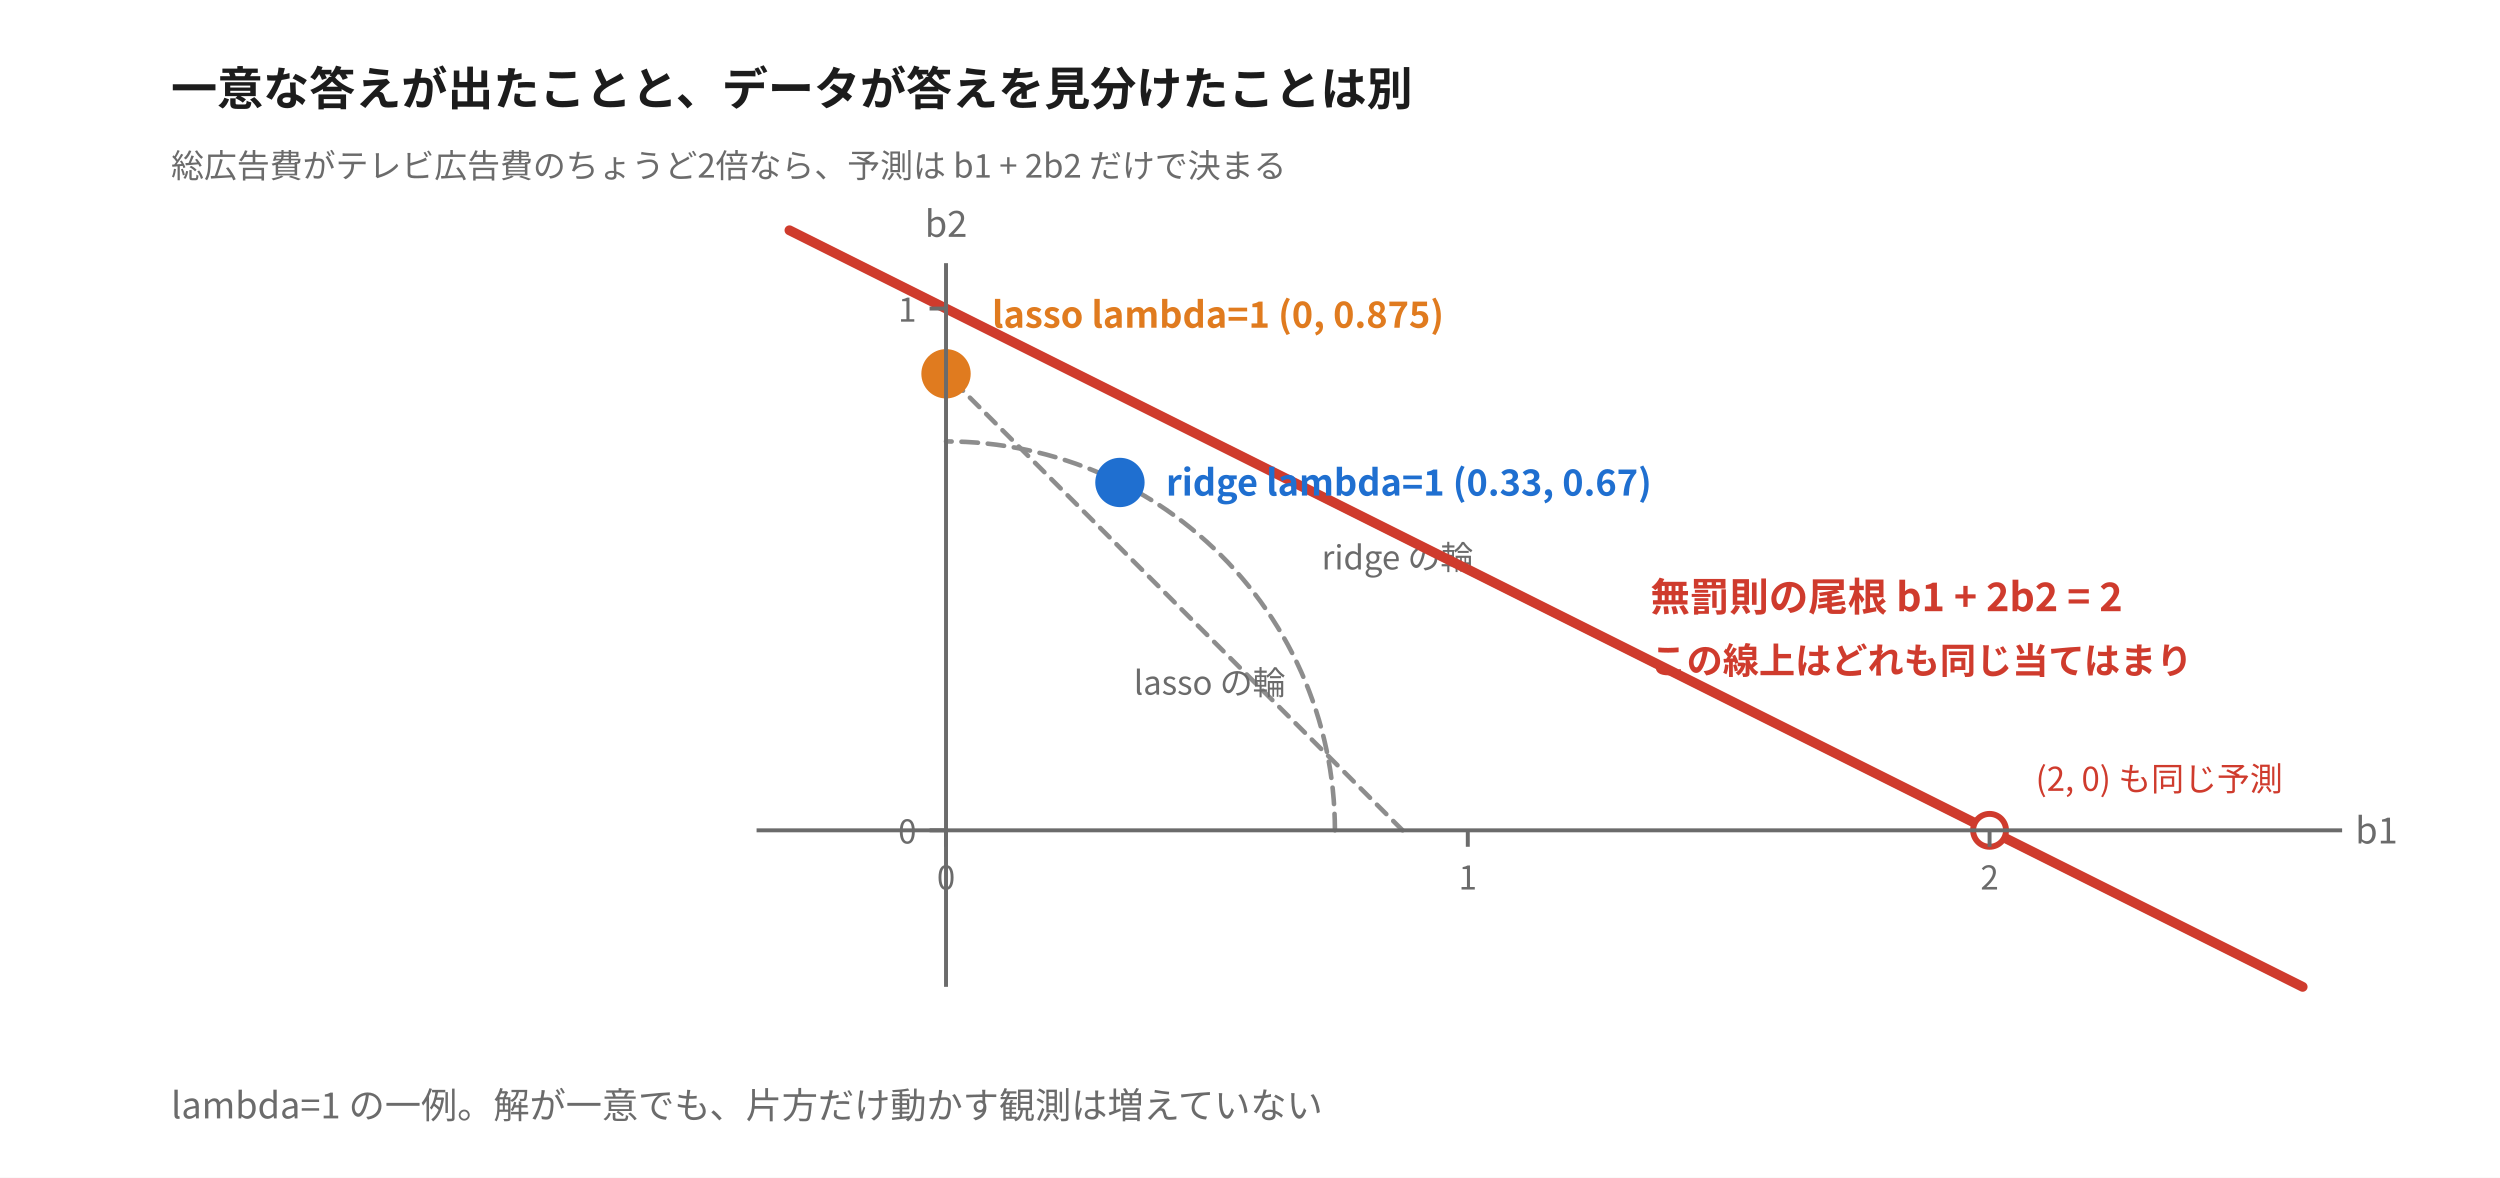
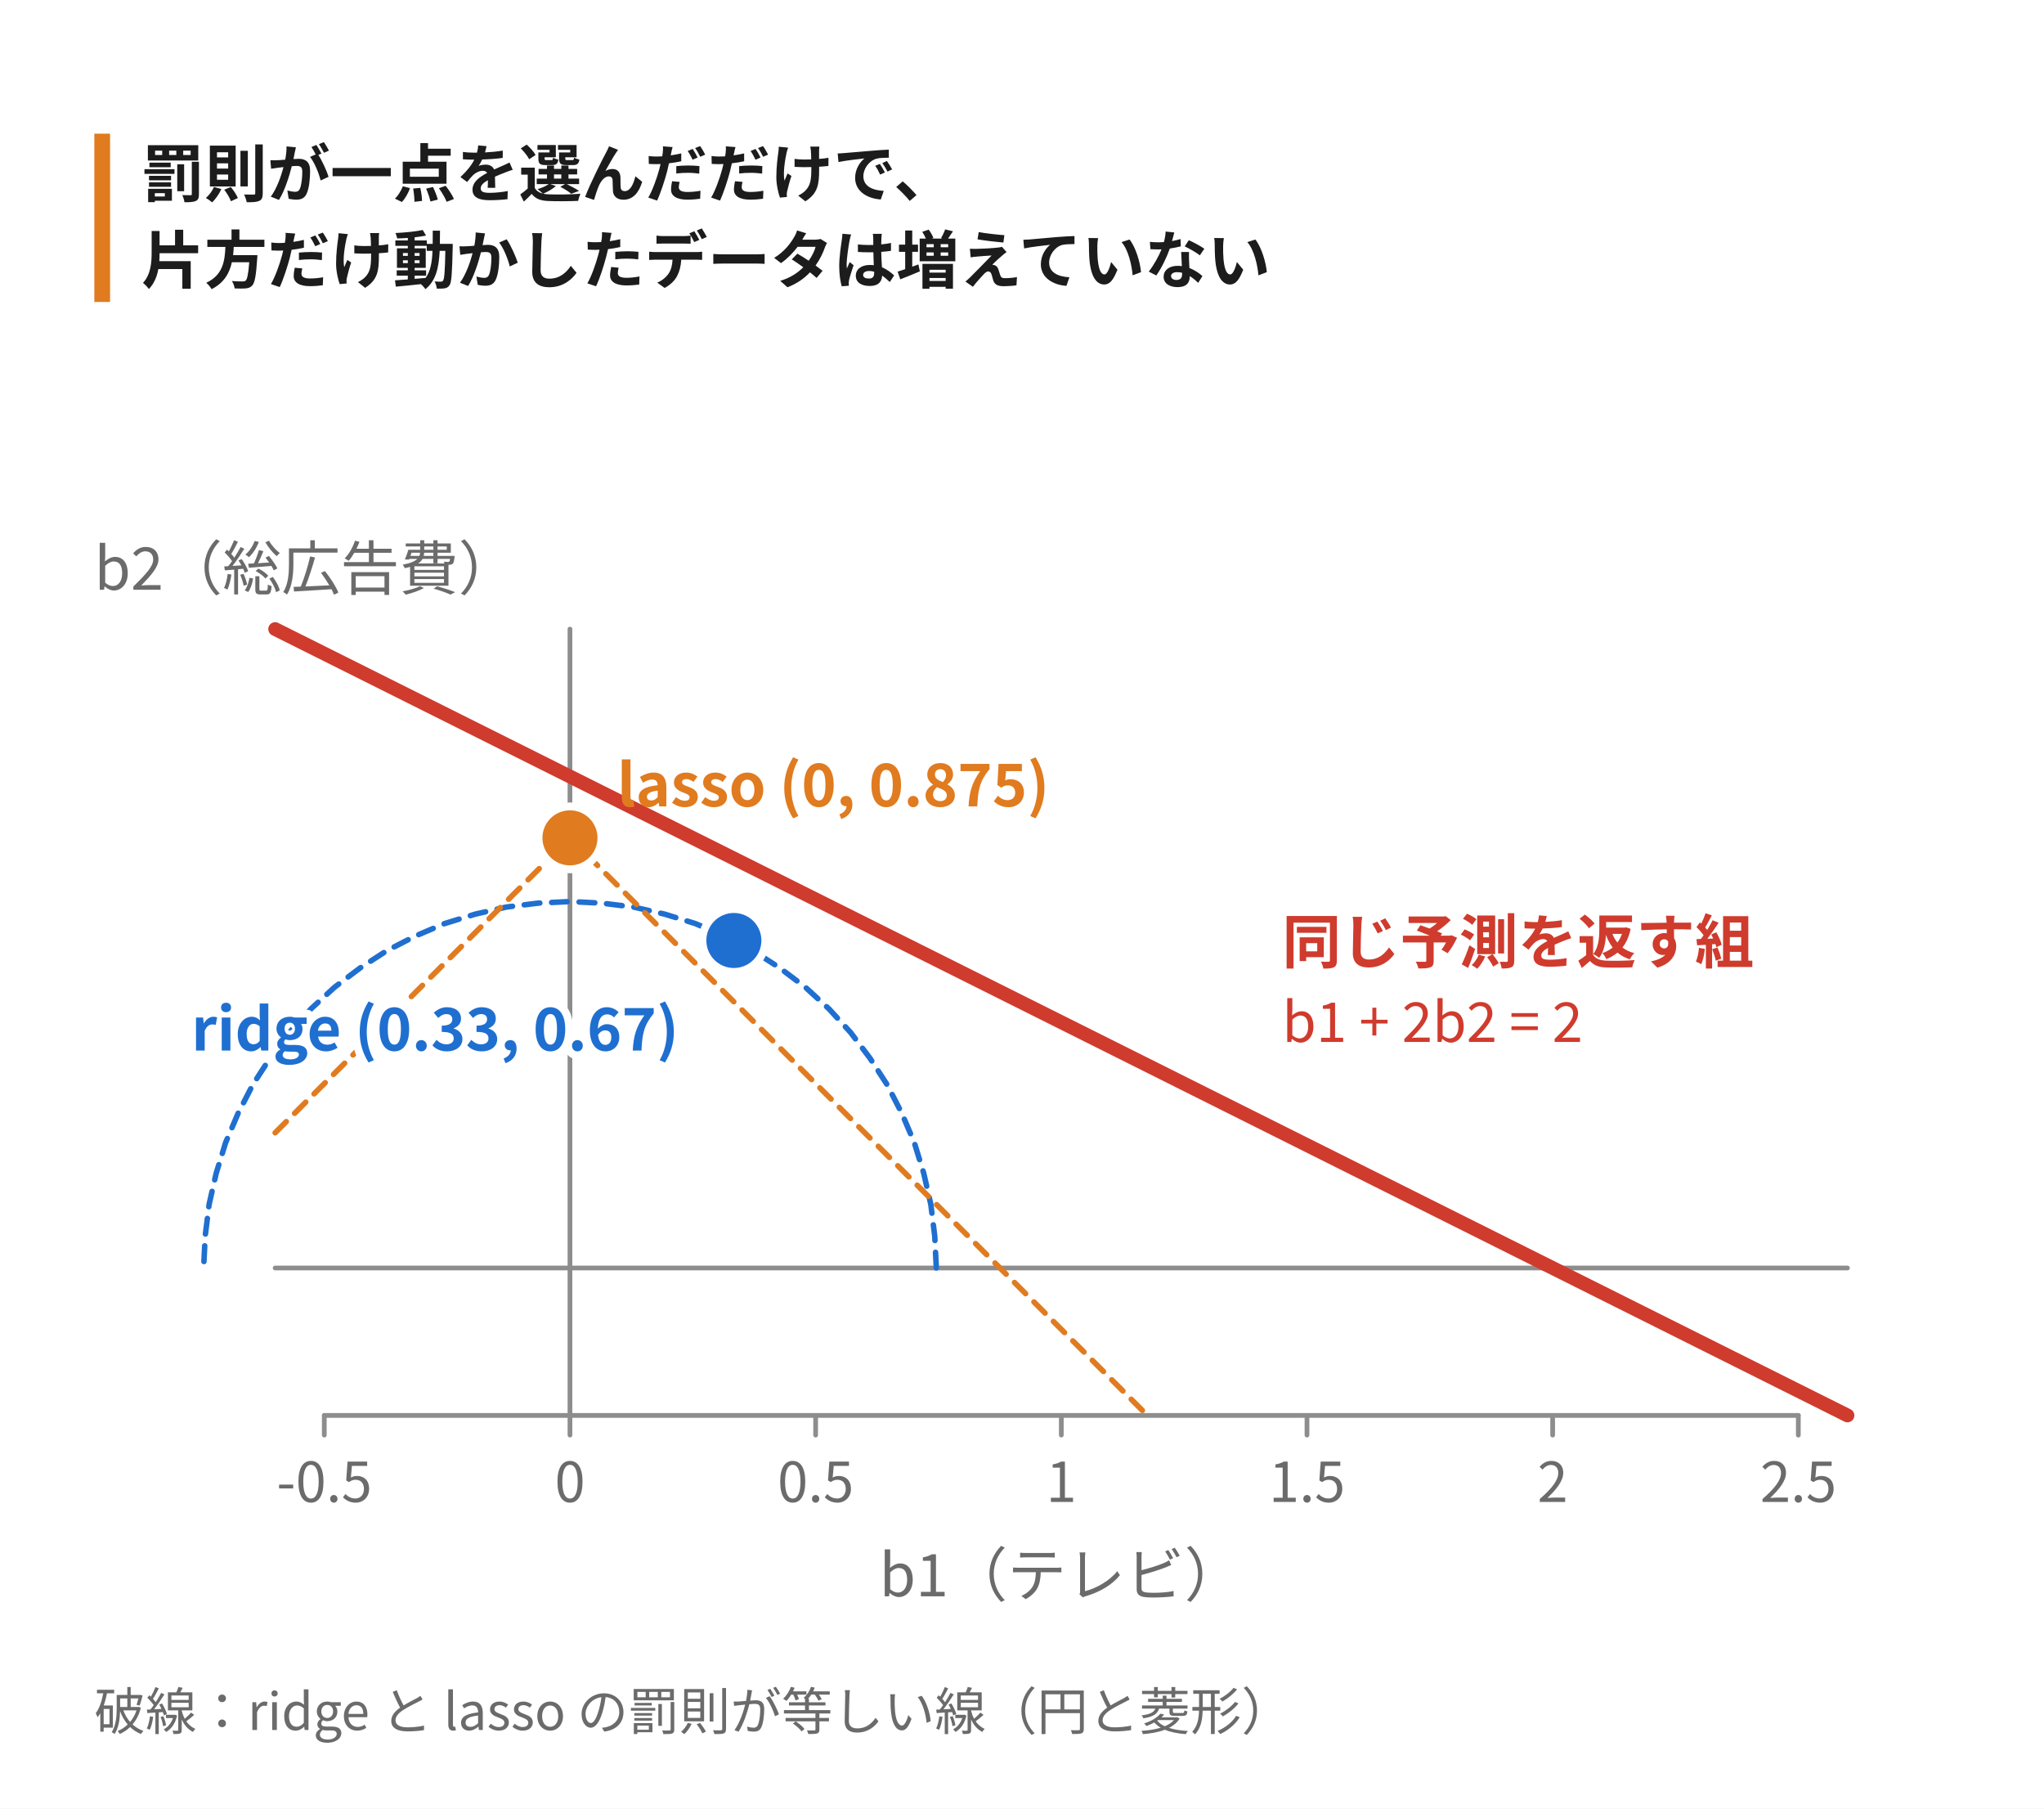
- <svg xmlns="http://www.w3.org/2000/svg" viewBox="0 0 760 358" role="img" aria-labelledby="title desc">
-   <rect x="0" y="0" width="760" height="358" fill="#ffffff" />
-   <text x="52" y="32" font-family="Noto Sans CJK JP, Hiragino Sans, Noto Sans JP, Yu Gothic, sans-serif" font-size="14" fill="#1c1c1c" text-anchor="start" font-weight="700">一意な答えが出たことと、データが答えを見分けたことは別</text>
-   <text x="52" y="54" font-family="Noto Sans CJK JP, Hiragino Sans, Noto Sans JP, Yu Gothic, sans-serif" font-size="10" fill="#6b6b6b" text-anchor="start" font-weight="400">総広告費がテレビ広告費のちょうど2倍なら、予測は b1 + 2b2 だけで決まる</text>
-   <path d="M 405.82 252.42 L 405.77 249.32 L 405.65 246.23 L 405.45 243.14 L 405.17 240.06 L 404.8 236.98 L 404.36 233.92 L 403.84 230.87 L 403.23 227.83 L 402.55 224.82 L 401.79 221.82 L 400.95 218.84 L 400.03 215.88 L 399.03 212.95 L 397.96 210.05 L 396.82 207.17 L 395.59 204.33 L 394.3 201.52 L 392.93 198.74 L 391.49 196 L 389.98 193.3 L 388.39 190.64 L 386.74 188.03 L 385.02 185.45 L 383.24 182.92 L 381.38 180.44 L 379.47 178.01 L 377.49 175.63 L 375.45 173.31 L 373.35 171.03 L 371.19 168.82 L 368.97 166.66 L 366.7 164.56 L 364.37 162.52 L 361.99 160.54 L 359.56 158.62 L 357.08 156.77 L 354.55 154.98 L 351.98 153.26 L 349.36 151.61 L 346.7 150.03 L 344 148.52 L 341.26 147.08 L 338.49 145.71 L 335.67 144.41 L 332.83 143.19 L 329.96 142.04 L 327.05 140.97 L 324.12 139.98 L 321.17 139.06 L 318.19 138.22 L 315.19 137.46 L 312.17 136.77 L 309.13 136.17 L 306.08 135.65 L 303.02 135.2 L 299.94 134.84 L 296.86 134.55 L 293.77 134.35 L 290.68 134.23 L 287.59 134.19" fill="none" stroke="#8d8d8d" stroke-width="1.4" stroke-linecap="round" stroke-linejoin="round" opacity="1" stroke-dasharray="5 3" />
-   <line x1="426.38" y1="252.42" x2="287.59" y2="113.63" stroke="#8d8d8d" stroke-width="1.4" stroke-linecap="round" opacity="1" stroke-dasharray="4 3" />
-   <text x="401.79" y="173.11" font-family="Noto Sans CJK JP, Hiragino Sans, Noto Sans JP, Yu Gothic, sans-serif" font-size="10" fill="#6b6b6b" text-anchor="start" font-weight="400">ridge の輪</text>
-   <text x="344.69" y="211.18" font-family="Noto Sans CJK JP, Hiragino Sans, Noto Sans JP, Yu Gothic, sans-serif" font-size="10" fill="#6b6b6b" text-anchor="start" font-weight="400">lasso の輪</text>
-   <line x1="240.0" y1="70.01" x2="700.0" y2="300.0" stroke="#cf3b2d" stroke-width="3.0" stroke-linecap="round" opacity="1" />
-   <text x="501.72" y="185.8" font-family="Noto Sans CJK JP, Hiragino Sans, Noto Sans JP, Yu Gothic, sans-serif" font-size="12" fill="#cf3b2d" text-anchor="start" font-weight="700">無罰則の尾根  b1 + 2b2 = 2</text>
-   <text x="501.72" y="204.83" font-family="Noto Sans CJK JP, Hiragino Sans, Noto Sans JP, Yu Gothic, sans-serif" font-size="11" fill="#cf3b2d" text-anchor="start" font-weight="700">この線上はどれも同じ当てはまり</text>
-   <circle cx="340.46" cy="146.67" r="7" fill="#1f6fd0" stroke="#1f6fd0" stroke-width="1.0" opacity="1" />
-   <text x="354.46" y="150.67" font-family="Noto Sans CJK JP, Hiragino Sans, Noto Sans JP, Yu Gothic, sans-serif" font-size="11" fill="#1f6fd0" text-anchor="start" font-weight="700">ridge lambda=1  (0.33, 0.67)</text>
-   <circle cx="287.59" cy="113.63" r="7" fill="#e07b1f" stroke="#e07b1f" stroke-width="1.0" opacity="1" />
-   <text x="301.59" y="99.63" font-family="Noto Sans CJK JP, Hiragino Sans, Noto Sans JP, Yu Gothic, sans-serif" font-size="11" fill="#e07b1f" text-anchor="start" font-weight="700">lasso lambda=1  (0, 0.875)</text>
-   <circle cx="604.83" cy="252.42" r="5" fill="#ffffff" stroke="#cf3b2d" stroke-width="1.8" opacity="1" />
-   <text x="618.83" y="240.42" font-family="Noto Sans CJK JP, Hiragino Sans, Noto Sans JP, Yu Gothic, sans-serif" font-size="10" fill="#cf3b2d" text-anchor="start" font-weight="400">(2, 0) も同じ予測</text>
-   <line x1="230" y1="252.42" x2="712" y2="252.42" stroke="#6b6b6b" stroke-width="1.2" stroke-linecap="butt" opacity="1" />
-   <line x1="287.59" y1="252.42" x2="287.59" y2="257.42" stroke="#6b6b6b" stroke-width="1.2" stroke-linecap="butt" opacity="1" />
-   <text x="287.59" y="270.42" font-family="Noto Sans CJK JP, Hiragino Sans, Noto Sans JP, Yu Gothic, sans-serif" font-size="10" fill="#6b6b6b" text-anchor="middle" font-weight="400">0</text>
-   <line x1="446.21" y1="252.42" x2="446.21" y2="257.42" stroke="#6b6b6b" stroke-width="1.2" stroke-linecap="butt" opacity="1" />
-   <text x="446.21" y="270.42" font-family="Noto Sans CJK JP, Hiragino Sans, Noto Sans JP, Yu Gothic, sans-serif" font-size="10" fill="#6b6b6b" text-anchor="middle" font-weight="400">1</text>
-   <line x1="604.83" y1="252.42" x2="604.83" y2="257.42" stroke="#6b6b6b" stroke-width="1.2" stroke-linecap="butt" opacity="1" />
-   <text x="604.83" y="270.42" font-family="Noto Sans CJK JP, Hiragino Sans, Noto Sans JP, Yu Gothic, sans-serif" font-size="10" fill="#6b6b6b" text-anchor="middle" font-weight="400">2</text>
-   <text x="716" y="256.42" font-family="Noto Sans CJK JP, Hiragino Sans, Noto Sans JP, Yu Gothic, sans-serif" font-size="11" fill="#6b6b6b" text-anchor="start" font-weight="400">b1</text>
-   <line x1="287.59" y1="300" x2="287.59" y2="80" stroke="#6b6b6b" stroke-width="1.2" stroke-linecap="butt" opacity="1" />
-   <line x1="282.59" y1="252.42" x2="287.59" y2="252.42" stroke="#6b6b6b" stroke-width="1.2" stroke-linecap="butt" opacity="1" />
-   <text x="278.59" y="256.42" font-family="Noto Sans CJK JP, Hiragino Sans, Noto Sans JP, Yu Gothic, sans-serif" font-size="10" fill="#6b6b6b" text-anchor="end" font-weight="400">0</text>
-   <line x1="282.59" y1="93.8" x2="287.59" y2="93.8" stroke="#6b6b6b" stroke-width="1.2" stroke-linecap="butt" opacity="1" />
-   <text x="278.59" y="97.8" font-family="Noto Sans CJK JP, Hiragino Sans, Noto Sans JP, Yu Gothic, sans-serif" font-size="10" fill="#6b6b6b" text-anchor="end" font-weight="400">1</text>
-   <text x="287.59" y="72" font-family="Noto Sans CJK JP, Hiragino Sans, Noto Sans JP, Yu Gothic, sans-serif" font-size="11" fill="#6b6b6b" text-anchor="middle" font-weight="400">b2</text>
-   <text x="52" y="340" font-family="Noto Sans CJK JP, Hiragino Sans, Noto Sans JP, Yu Gothic, sans-serif" font-size="11" fill="#6b6b6b" text-anchor="start" font-weight="400">lambda=1 の一例。解が一意でも、片方だけ動かす観測は増えていない</text>
+ <svg xmlns="http://www.w3.org/2000/svg" viewBox="0 0 520 460" role="img" aria-labelledby="title">
+   <rect x="0" y="0" width="520" height="460" fill="#ffffff" />
+   <line x1="70" y1="322.5" x2="470" y2="322.5" stroke="#8d8d8d" stroke-width="1.2" stroke-linecap="round" />
+   <line x1="145" y1="360" x2="145" y2="160" stroke="#8d8d8d" stroke-width="1.2" stroke-linecap="round" />
+   <path d="M 238.2 322.5 L 237.8 314.4 L 236.8 306.3 L 235 298.4 L 232.6 290.6 L 229.4 283.1 L 225.7 275.9 L 221.3 269.1 L 216.4 262.6 L 210.9 256.6 L 204.9 251.1 L 198.4 246.2 L 191.6 241.8 L 184.4 238.1 L 176.9 234.9 L 169.1 232.5 L 161.2 230.7 L 153.1 229.7 L 145 229.3 L 136.9 229.7 L 128.8 230.7 L 120.9 232.5 L 113.1 234.9 L 105.6 238.1 L 98.4 241.8 L 91.6 246.2 L 85.1 251.1 L 79.1 256.6 L 73.6 262.6 L 68.7 269.1 L 64.3 275.9 L 60.6 283.1 L 57.4 290.6 L 55 298.4 L 53.2 306.3 L 52.2 314.4 L 51.8 322.5" fill="none" stroke="#1f6fd0" stroke-width="1.4" stroke-dasharray="4 3" stroke-linejoin="round" stroke-linecap="round" />
+   <path d="M 70 288.1 L 145 213.1 L 254.4 322.5 L 291.9 360" fill="none" stroke="#e07b1f" stroke-width="1.4" stroke-dasharray="4 3" stroke-linejoin="round" stroke-linecap="round" />
+   <line x1="70" y1="160" x2="470" y2="360" stroke="#cf3b2d" stroke-width="3.5" stroke-linecap="round" />
+   <text x="326.2" y="245" font-family="Noto Sans CJK JP, Hiragino Sans, Yu Gothic, sans-serif" font-size="15" text-anchor="start" font-weight="700" fill="#cf3b2d">同じ予測を返す組</text>
+   <text x="326.2" y="265" font-family="Noto Sans CJK JP, Hiragino Sans, Yu Gothic, sans-serif" font-size="14" text-anchor="start" fill="#cf3b2d">b1 + 2b2 = 2</text>
+   <circle cx="186.7" cy="239.2" r="8" fill="#1f6fd0" stroke="#ffffff" stroke-width="2" />
+   <text x="172.7" y="267.2" font-family="Noto Sans CJK JP, Hiragino Sans, Yu Gothic, sans-serif" font-size="15" text-anchor="end" font-weight="700" fill="#ffffff" stroke="#ffffff" stroke-width="4" stroke-linejoin="round">ridge (0.33, 0.67)</text>
+   <text x="172.7" y="267.2" font-family="Noto Sans CJK JP, Hiragino Sans, Yu Gothic, sans-serif" font-size="15" text-anchor="end" font-weight="700" fill="#1f6fd0">ridge (0.33, 0.67)</text>
+   <circle cx="145" cy="213.1" r="8" fill="#e07b1f" stroke="#ffffff" stroke-width="2" />
+   <text x="157" y="205.1" font-family="Noto Sans CJK JP, Hiragino Sans, Yu Gothic, sans-serif" font-size="15" text-anchor="start" font-weight="700" fill="#e07b1f">lasso (0, 0.875)</text>
+   <line x1="82.5" y1="360" x2="457.5" y2="360" stroke="#8d8d8d" stroke-width="1.2" stroke-linecap="round" />
+   <line x1="82.5" y1="360" x2="82.5" y2="365" stroke="#8d8d8d" stroke-width="1.2" stroke-linecap="round" />
+   <text x="82.5" y="382" font-family="Noto Sans CJK JP, Hiragino Sans, Yu Gothic, sans-serif" font-size="14" text-anchor="middle" fill="#6b6b6b">-0.5</text>
+   <line x1="145" y1="360" x2="145" y2="365" stroke="#8d8d8d" stroke-width="1.2" stroke-linecap="round" />
+   <text x="145" y="382" font-family="Noto Sans CJK JP, Hiragino Sans, Yu Gothic, sans-serif" font-size="14" text-anchor="middle" fill="#6b6b6b">0</text>
+   <line x1="207.5" y1="360" x2="207.5" y2="365" stroke="#8d8d8d" stroke-width="1.2" stroke-linecap="round" />
+   <text x="207.5" y="382" font-family="Noto Sans CJK JP, Hiragino Sans, Yu Gothic, sans-serif" font-size="14" text-anchor="middle" fill="#6b6b6b">0.5</text>
+   <line x1="270" y1="360" x2="270" y2="365" stroke="#8d8d8d" stroke-width="1.2" stroke-linecap="round" />
+   <text x="270" y="382" font-family="Noto Sans CJK JP, Hiragino Sans, Yu Gothic, sans-serif" font-size="14" text-anchor="middle" fill="#6b6b6b">1</text>
+   <line x1="332.5" y1="360" x2="332.5" y2="365" stroke="#8d8d8d" stroke-width="1.2" stroke-linecap="round" />
+   <text x="332.5" y="382" font-family="Noto Sans CJK JP, Hiragino Sans, Yu Gothic, sans-serif" font-size="14" text-anchor="middle" fill="#6b6b6b">1.5</text>
+   <line x1="395" y1="360" x2="395" y2="365" stroke="#8d8d8d" stroke-width="1.2" stroke-linecap="round" />
+   <text x="395" y="382" font-family="Noto Sans CJK JP, Hiragino Sans, Yu Gothic, sans-serif" font-size="14" text-anchor="middle" fill="#6b6b6b">2</text>
+   <line x1="457.5" y1="360" x2="457.5" y2="365" stroke="#8d8d8d" stroke-width="1.2" stroke-linecap="round" />
+   <text x="457.5" y="382" font-family="Noto Sans CJK JP, Hiragino Sans, Yu Gothic, sans-serif" font-size="14" text-anchor="middle" fill="#6b6b6b">2.5</text>
+   <text x="270" y="406" font-family="Noto Sans CJK JP, Hiragino Sans, Yu Gothic, sans-serif" font-size="15" text-anchor="middle" fill="#6b6b6b">b1（テレビ）</text>
+   <text x="24" y="150" font-family="Noto Sans CJK JP, Hiragino Sans, Yu Gothic, sans-serif" font-size="15" text-anchor="start" fill="#6b6b6b">b2（総広告費）</text>
+   <text x="24" y="440" font-family="Noto Sans CJK JP, Hiragino Sans, Yu Gothic, sans-serif" font-size="13" text-anchor="start" fill="#6b6b6b">破線：ridge と lasso の罰則が等しい線（円と菱形）</text>
+   <rect x="24" y="34" width="4" height="42.8" fill="#e07b1f" stroke="none" stroke-width="1.2" />
+   <text x="36" y="50" font-family="Noto Sans CJK JP, Hiragino Sans, Yu Gothic, sans-serif" font-size="16" text-anchor="start" font-weight="700" fill="#1c1c1c">罰則が一点を選んだだけで、</text>
+   <text x="36" y="72" font-family="Noto Sans CJK JP, Hiragino Sans, Yu Gothic, sans-serif" font-size="16" text-anchor="start" font-weight="700" fill="#1c1c1c">片方だけ動かしたデータは増えていない</text>
</svg>
